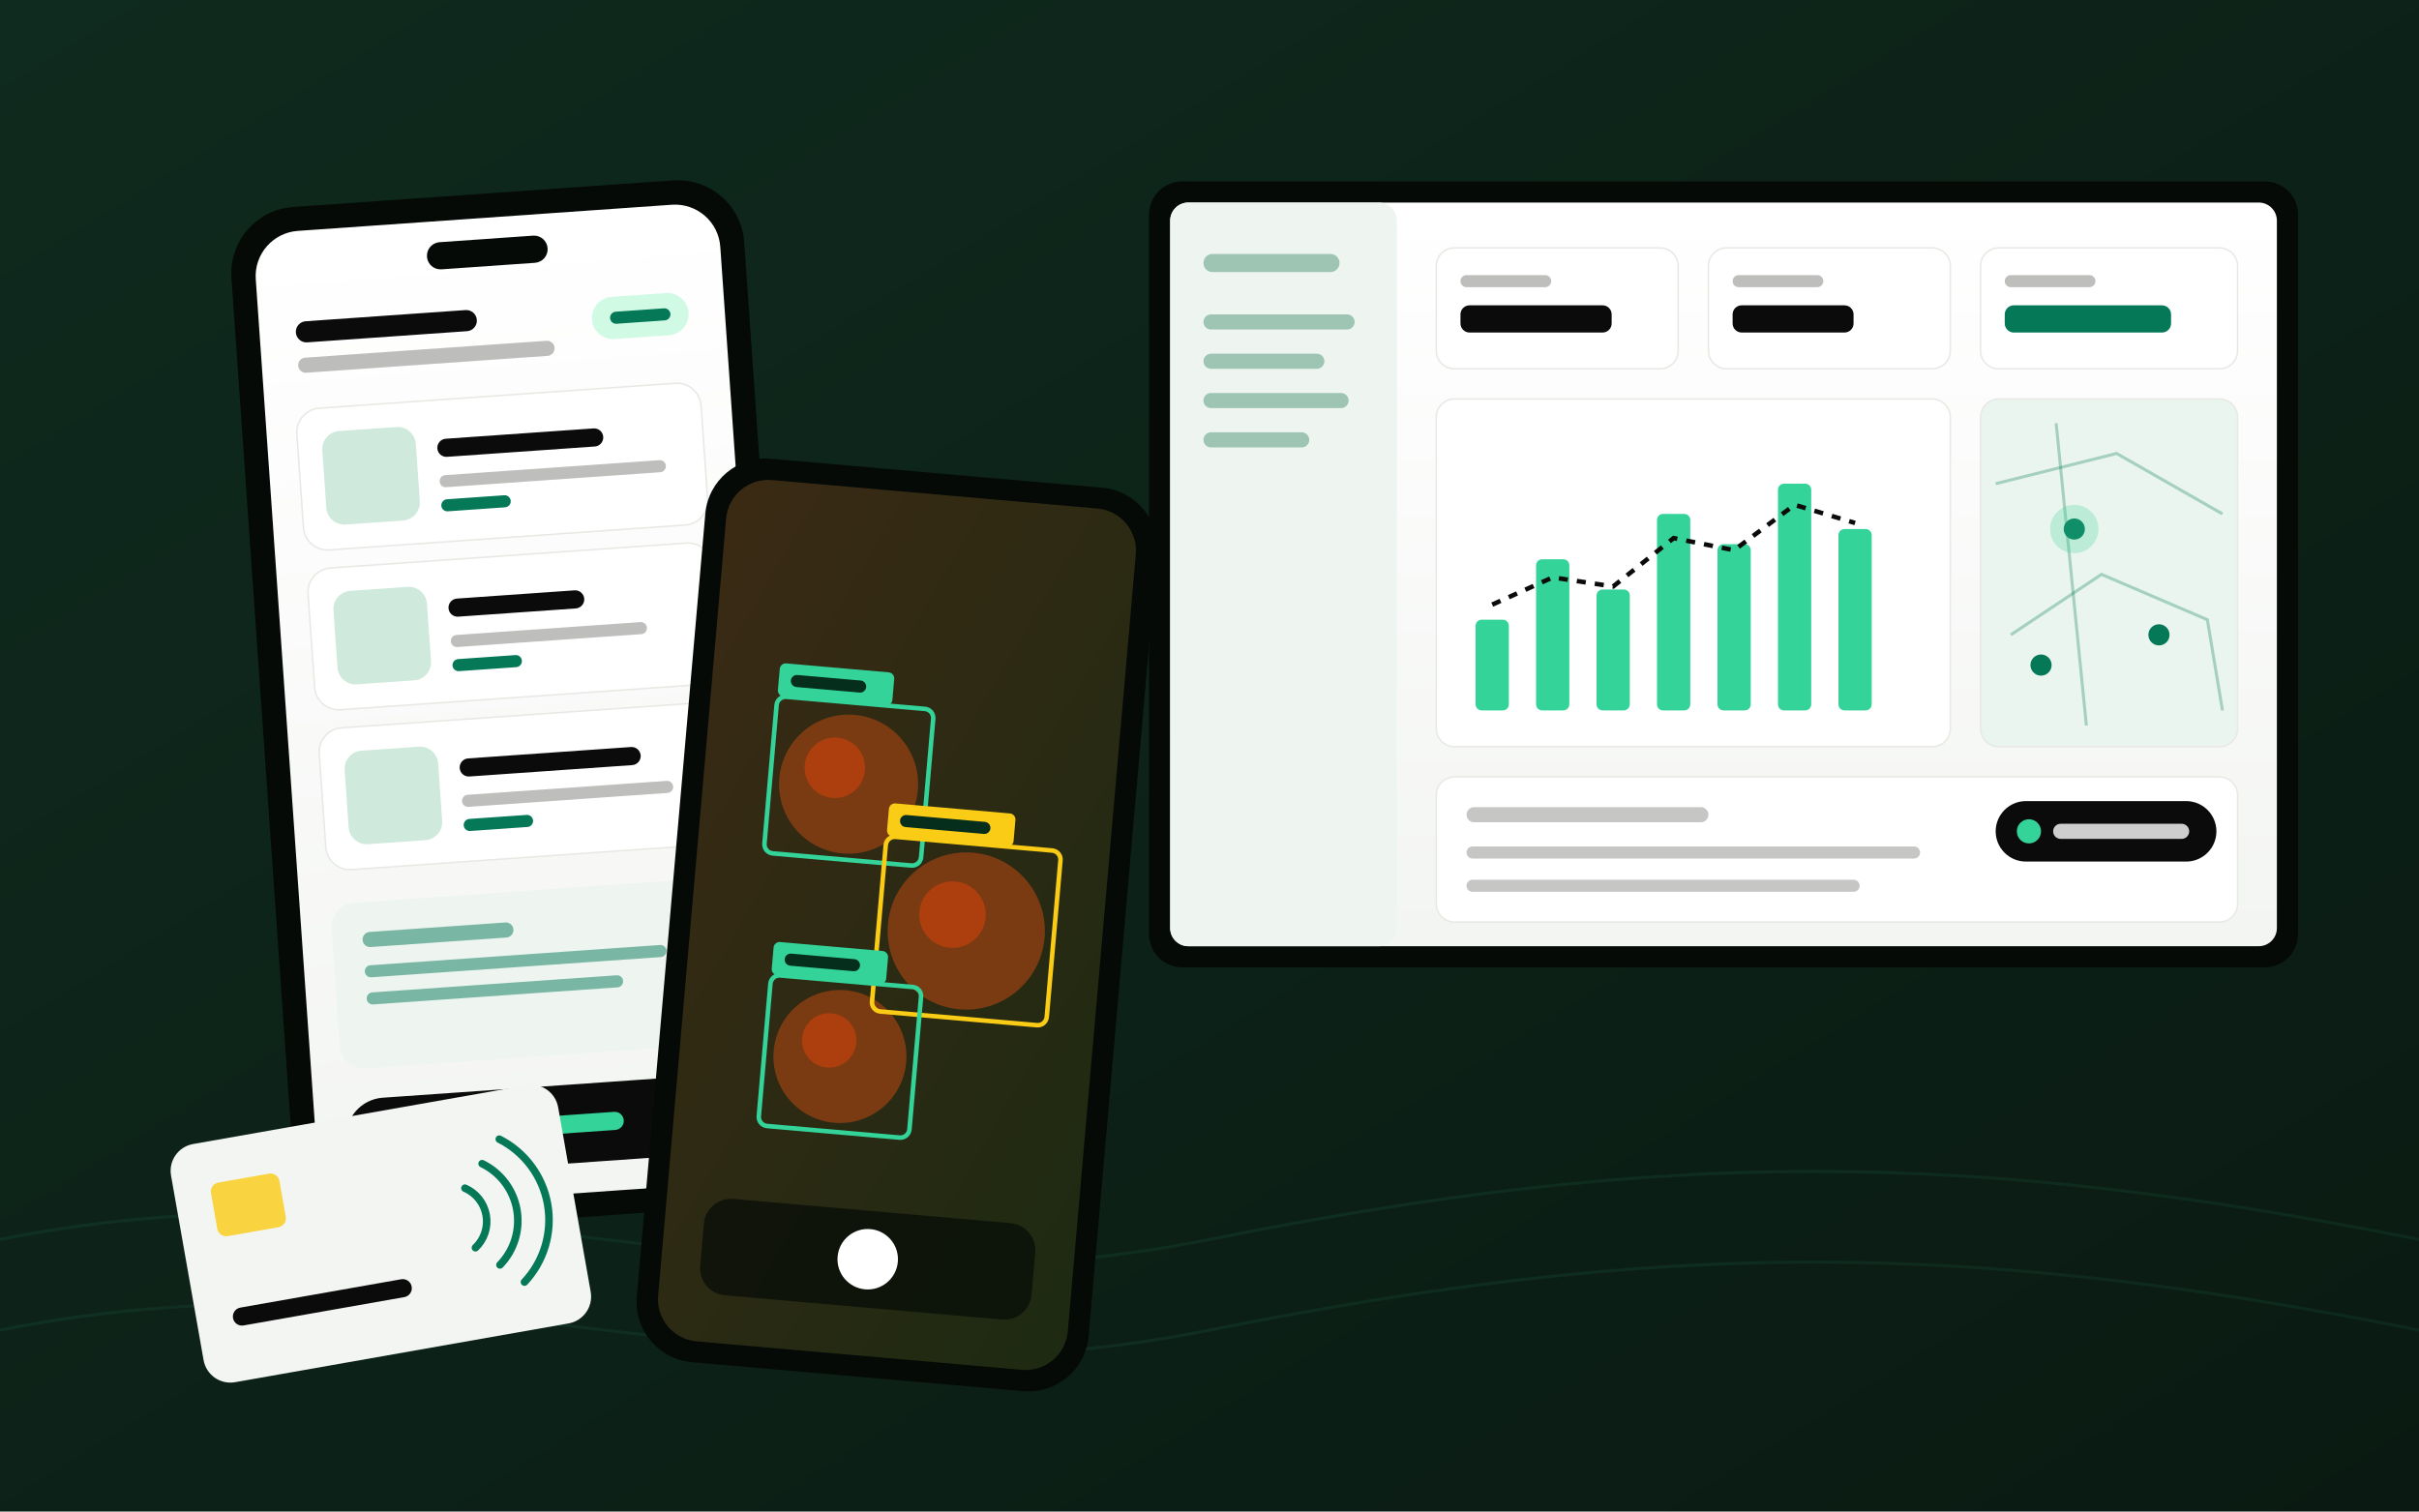
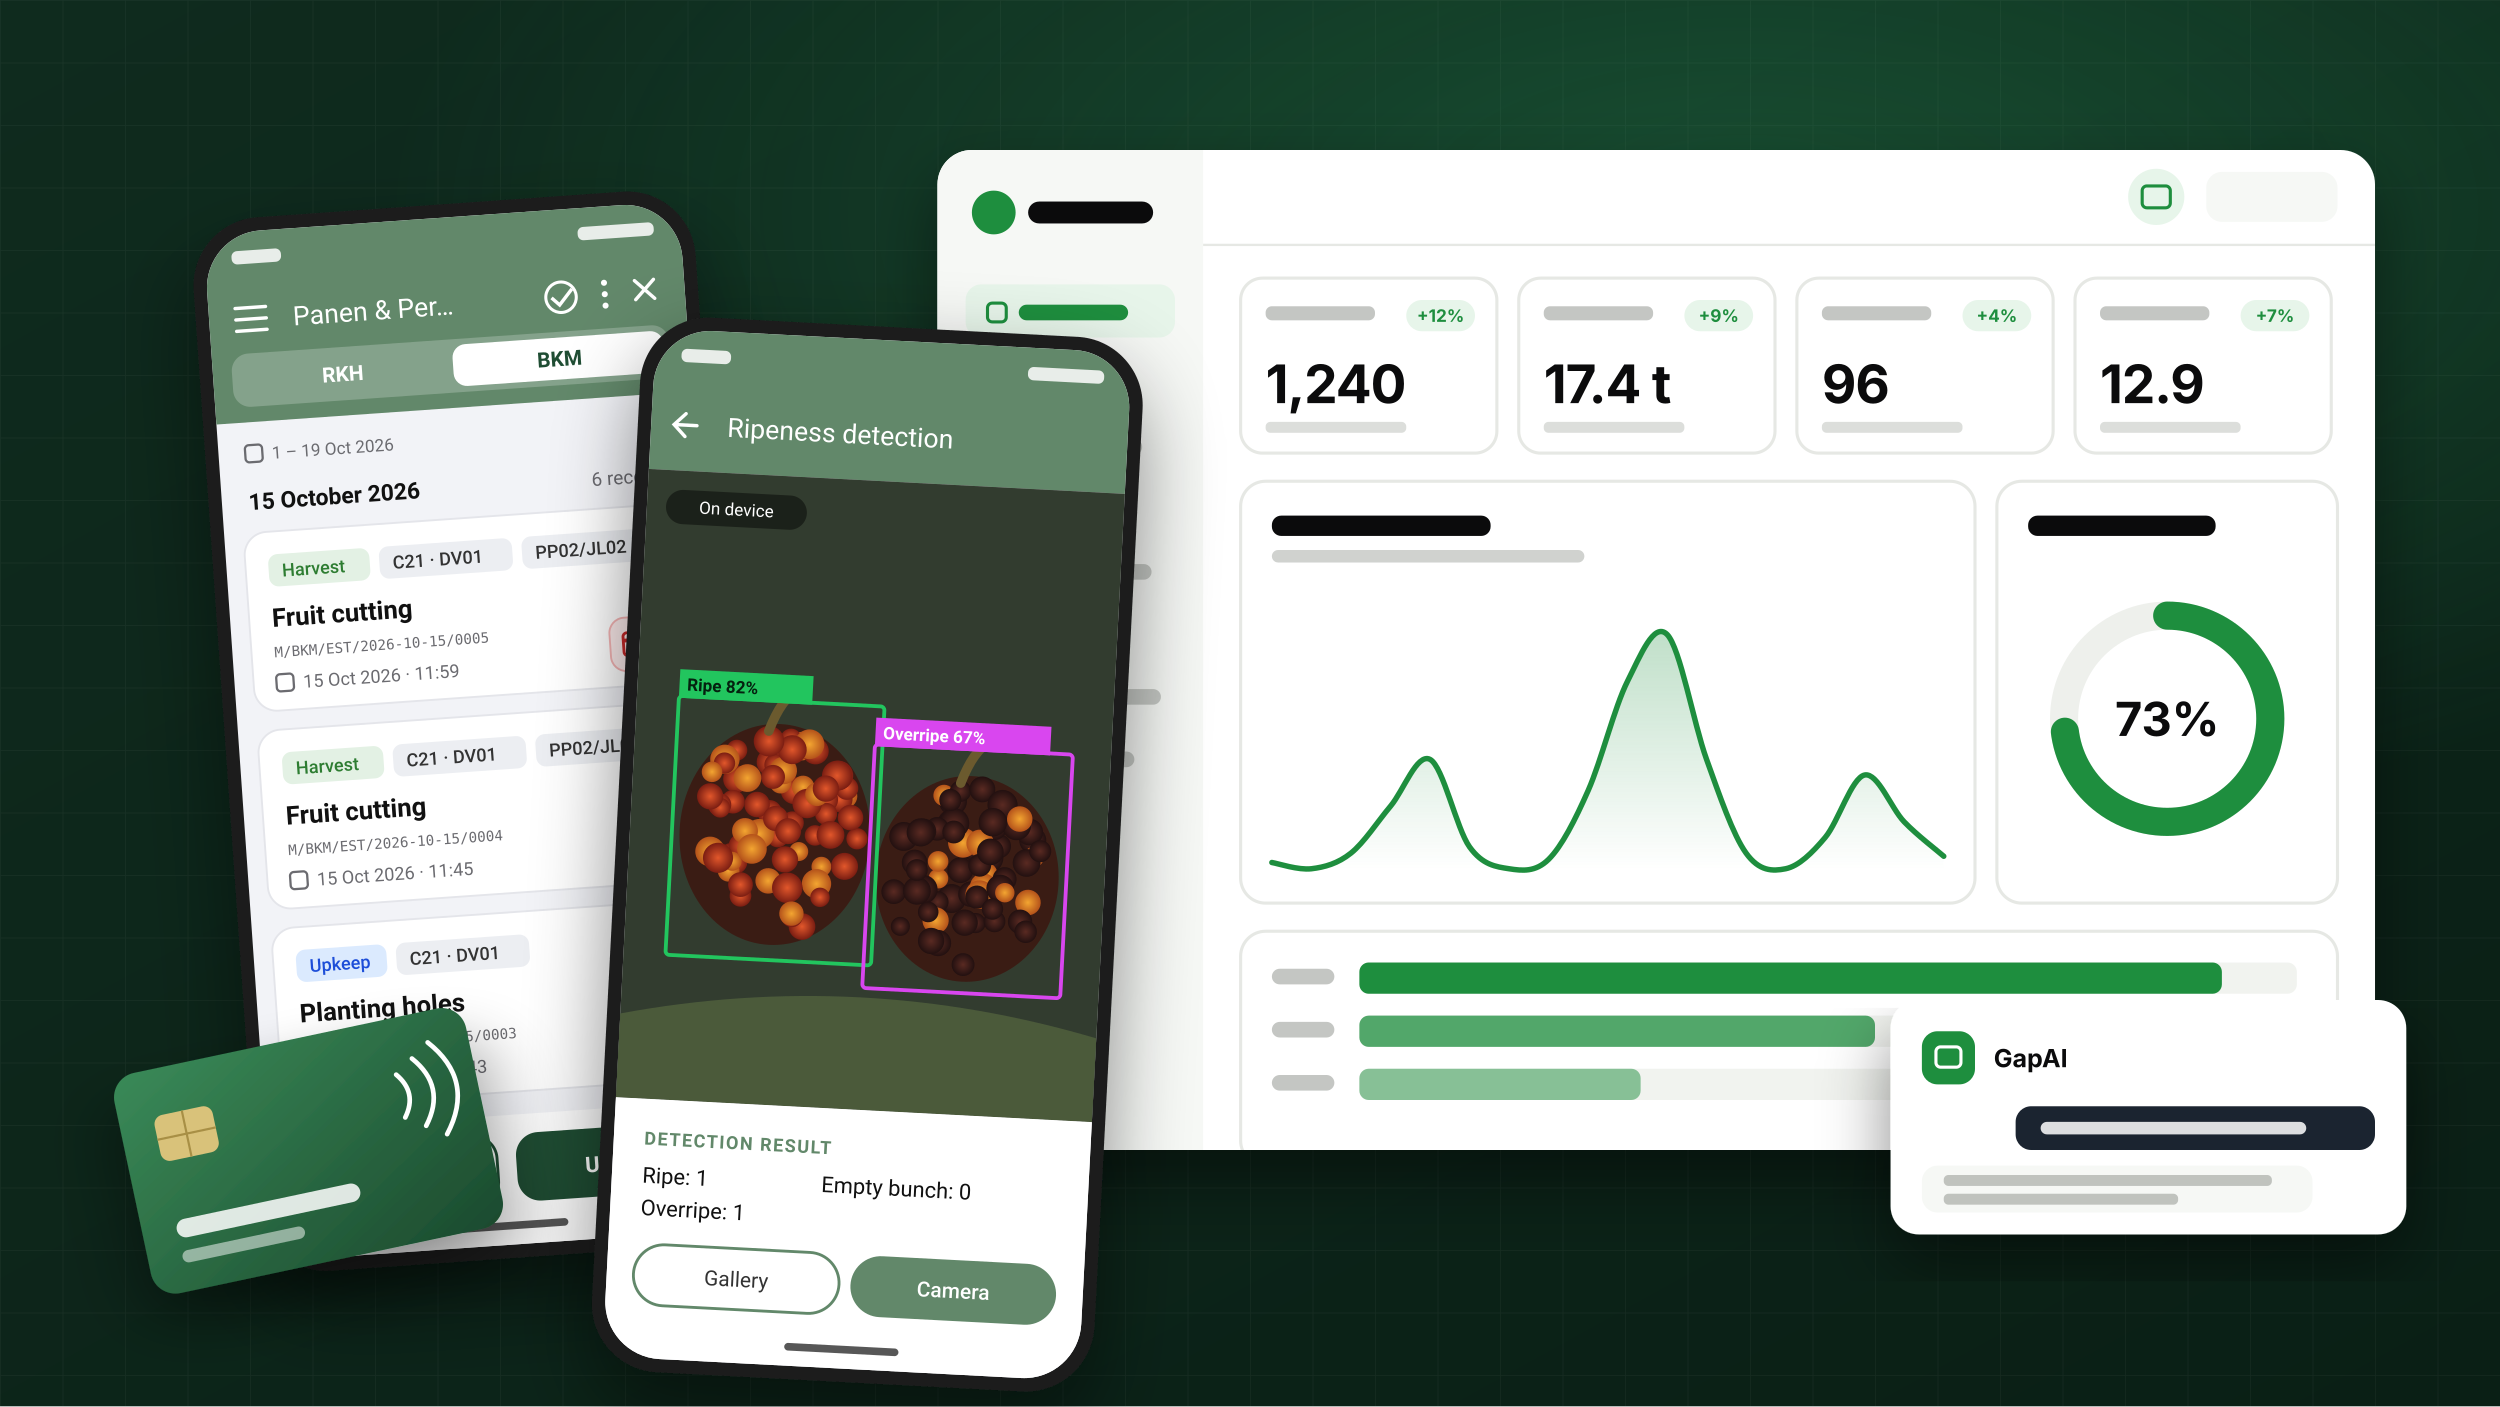
- <svg xmlns="http://www.w3.org/2000/svg" viewBox="0 0 1600 1000" role="img" aria-labelledby="t">
+ <svg xmlns="http://www.w3.org/2000/svg" viewBox="0 0 1600 900" role="img" aria-labelledby="t">
  <defs>
-     <linearGradient id="bg" x1="0" y1="0" x2="1" y2="1">
-       <stop offset="0" stop-color="#0f2a1e" />
-       <stop offset="1" stop-color="#0a1a12" />
+     <linearGradient id="bgG" x1="0" y1="0" x2="1" y2="1">
+       <stop offset="0" stop-color="#0f2b1e" />
+       <stop offset="1" stop-color="#0a1f15" />
    </linearGradient>
-     <linearGradient id="scr" x1="0" y1="0" x2="0" y2="1">
-       <stop offset="0" stop-color="#ffffff" />
-       <stop offset="1" stop-color="#f3f5f2" />
+     <radialGradient id="glowG">
+       <stop offset="0" stop-color="#3ddc84" stop-opacity=".22" />
+       <stop offset="1" stop-color="#3ddc84" stop-opacity="0" />
+     </radialGradient>
+     <pattern id="grid" width="40" height="40" patternUnits="userSpaceOnUse">
+       <path d="M40 0H0V40" fill="none" stroke="#ffffff" stroke-opacity=".05" />
+     </pattern>
+     <filter id="sh" x="-20%" y="-10%" width="140%" height="130%">
+       <feDropShadow dx="0" dy="20" stdDeviation="22" flood-color="#000" flood-opacity=".45" />
+     </filter>
+     <linearGradient id="cam" x1="0" y1="0" x2="0" y2="1">
+       <stop offset="0" stop-color="#e9e6df" />
+       <stop offset="1" stop-color="#a99d88" />
    </linearGradient>
-     <linearGradient id="cam" x1="0" y1="0" x2="1" y2="1">
-       <stop offset="0" stop-color="#3b2a14" />
-       <stop offset="1" stop-color="#1d2a12" />
+     <linearGradient id="nfc" x1="0" y1="0" x2="1" y2="1">
+       <stop offset="0" stop-color="#3a8a58" />
+       <stop offset="1" stop-color="#1b4a2e" />
    </linearGradient>
+     <linearGradient id="area" x1="0" y1="0" x2="0" y2="1">
+       <stop offset="0" stop-color="#1e8e3e" stop-opacity=".28" />
+       <stop offset="1" stop-color="#1e8e3e" stop-opacity="0" />
+     </linearGradient>
+     <radialGradient id="fruitR">
+       <stop offset="0" stop-color="#e2572b" />
+       <stop offset="1" stop-color="#7a1d12" />
+     </radialGradient>
+     <radialGradient id="fruitD">
+       <stop offset="0" stop-color="#5a2a22" />
+       <stop offset="1" stop-color="#221010" />
+     </radialGradient>
+     <radialGradient id="fruitO">
+       <stop offset="0" stop-color="#f3a531" />
+       <stop offset="1" stop-color="#b4521a" />
+     </radialGradient>
+     <clipPath id="win">
+       <rect x="600" y="96" width="920" height="640" rx="22" />
+     </clipPath>
  </defs>
-   <rect width="1600" height="1000" fill="url(#bg)" />
-   <g fill="none" stroke="#34d399" stroke-opacity=".08" stroke-width="2">
-     <path d="M0 820 C 300 760 500 880 800 820 S 1300 760 1600 820" />
-     <path d="M0 880 C 300 820 500 940 800 880 S 1300 820 1600 880" />
-   </g>
-   <g transform="translate(760 120)">
-     <rect width="760" height="520" rx="22" fill="#050a07" />
-     <rect x="14" y="14" width="732" height="492" rx="12" fill="url(#scr)" />
-     <rect x="14" y="14" width="150" height="492" rx="12" fill="#eef5f1" />
-     <g fill="#0b6b43" fill-opacity=".35">
-       <rect x="36" y="48" width="90" height="12" rx="6" />
-       <rect x="36" y="88" width="100" height="10" rx="5" />
-       <rect x="36" y="114" width="80" height="10" rx="5" />
-       <rect x="36" y="140" width="96" height="10" rx="5" />
-       <rect x="36" y="166" width="70" height="10" rx="5" />
-     </g>
-     <g>
-       <rect x="190" y="44" width="160" height="80" rx="12" fill="#ffffff" stroke="#e8e8e4" />
-       <rect x="370" y="44" width="160" height="80" rx="12" fill="#ffffff" stroke="#e8e8e4" />
-       <rect x="550" y="44" width="170" height="80" rx="12" fill="#ffffff" stroke="#e8e8e4" />
-       <rect x="206" y="62" width="60" height="8" rx="4" fill="#5d5d58" fill-opacity=".4" />
-       <rect x="206" y="82" width="100" height="18" rx="6" fill="#0b0b0c" />
-       <rect x="386" y="62" width="60" height="8" rx="4" fill="#5d5d58" fill-opacity=".4" />
-       <rect x="386" y="82" width="80" height="18" rx="6" fill="#0b0b0c" />
-       <rect x="566" y="62" width="60" height="8" rx="4" fill="#5d5d58" fill-opacity=".4" />
-       <rect x="566" y="82" width="110" height="18" rx="6" fill="#047857" />
-     </g>
-     <rect x="190" y="144" width="340" height="230" rx="12" fill="#ffffff" stroke="#e8e8e4" />
-     <g fill="#34d399">
-       <rect x="216" y="290" width="22" height="60" rx="4" />
-       <rect x="256" y="250" width="22" height="100" rx="4" />
-       <rect x="296" y="270" width="22" height="80" rx="4" />
-       <rect x="336" y="220" width="22" height="130" rx="4" />
-       <rect x="376" y="240" width="22" height="110" rx="4" />
-       <rect x="416" y="200" width="22" height="150" rx="4" />
-       <rect x="456" y="230" width="22" height="120" rx="4" />
-     </g>
-     <g fill="#cfcfc9">
-       <rect x="227" y="300" width="22" height="50" rx="4" fill-opacity="0" />
-     </g>
-     <polyline points="227,280 267,262 307,268 347,236 387,244 427,214 467,226" fill="none" stroke="#0b0b0c" stroke-width="3" stroke-dasharray="6 6" />
-     <rect x="550" y="144" width="170" height="230" rx="12" fill="#e9f5ee" stroke="#e8e8e4" />
-     <g fill="none" stroke="#047857" stroke-opacity=".3" stroke-width="2">
-       <path d="M560 200 L640 180 L710 220" />
-       <path d="M570 300 L630 260 L700 290 L710 350" />
-       <path d="M600 160 L620 360" />
-     </g>
-     <g fill="#047857">
-       <circle cx="612" cy="230" r="7" />
-       <circle cx="668" cy="300" r="7" />
-       <circle cx="590" cy="320" r="7" />
-     </g>
-     <circle cx="612" cy="230" r="16" fill="#34d399" fill-opacity=".25" />
-     <rect x="190" y="394" width="530" height="96" rx="12" fill="#ffffff" stroke="#e8e8e4" />
-     <g fill="#5d5d58" fill-opacity=".35">
-       <rect x="210" y="414" width="160" height="10" rx="5" />
-       <rect x="210" y="440" width="300" height="8" rx="4" />
-       <rect x="210" y="462" width="260" height="8" rx="4" />
-     </g>
-     <rect x="560" y="410" width="146" height="40" rx="20" fill="#0b0b0c" />
-     <circle cx="582" cy="430" r="8" fill="#34d399" />
-     <rect x="598" y="425" width="90" height="10" rx="5" fill="#ffffff" fill-opacity=".8" />
-   </g>
-   <g transform="translate(150 140) rotate(-4)">
-     <rect width="340" height="680" rx="44" fill="#050a07" />
-     <rect x="16" y="16" width="308" height="648" rx="30" fill="url(#scr)" />
-     <rect x="130" y="30" width="80" height="18" rx="9" fill="#050a07" />
-     <rect x="40" y="76" width="120" height="14" rx="7" fill="#0b0b0c" />
-     <rect x="40" y="100" width="170" height="10" rx="5" fill="#5d5d58" fill-opacity=".4" />
-     <rect x="236" y="74" width="64" height="28" rx="14" fill="#d1fae5" />
-     <rect x="248" y="84" width="40" height="8" rx="4" fill="#047857" />
-     <g>
-       <rect x="36" y="134" width="268" height="94" rx="16" fill="#ffffff" stroke="#e8e8e4" />
-       <rect x="36" y="240" width="268" height="94" rx="16" fill="#ffffff" stroke="#e8e8e4" />
-       <rect x="36" y="346" width="268" height="94" rx="16" fill="#ffffff" stroke="#e8e8e4" />
-       <g fill="#cfe9dc">
-         <rect x="52" y="150" width="62" height="62" rx="12" />
-         <rect x="52" y="256" width="62" height="62" rx="12" />
-         <rect x="52" y="362" width="62" height="62" rx="12" />
+   <rect width="1600" height="900" fill="url(#bgG)" />
+   <rect width="1600" height="900" fill="url(#grid)" />
+   <ellipse cx="1120" cy="135" rx="880" ry="405" fill="url(#glowG)" />
+   <g filter="url(#sh)">
+     <rect x="600" y="96" width="920" height="640" rx="22" fill="#fff" />
+   </g>
+   <g clip-path="url(#win)">
+     <rect x="600" y="96" width="170" height="640" rx="0" fill="#f6f8f5" />
+     <circle cx="636" cy="136" r="14" fill="#1e8e3e" />
+     <rect x="658" y="129" width="80" height="14" rx="7" fill="#0b0b0c" />
+     <rect x="618" y="182" width="134" height="34" rx="10" fill="#e7f5ea" />
+     <rect x="632" y="194" width="12" height="12" rx="3" fill="none" stroke="#1e8e3e" stroke-width="2" />
+     <rect x="652" y="195" width="70" height="10" rx="5" fill="#1e8e3e" />
+     <rect x="632" y="240" width="12" height="12" rx="3" fill="none" stroke="#8a8f88" stroke-width="1.8" />
+     <rect x="652" y="241" width="56" height="10" rx="5" fill="#8a8f88" fill-opacity=".45" />
+     <rect x="632" y="280" width="12" height="12" rx="3" fill="none" stroke="#8a8f88" stroke-width="1.8" />
+     <rect x="652" y="281" width="79" height="10" rx="5" fill="#8a8f88" fill-opacity=".45" />
+     <rect x="632" y="320" width="12" height="12" rx="3" fill="none" stroke="#8a8f88" stroke-width="1.8" />
+     <rect x="652" y="321" width="62" height="10" rx="5" fill="#8a8f88" fill-opacity=".45" />
+     <rect x="632" y="360" width="12" height="12" rx="3" fill="none" stroke="#8a8f88" stroke-width="1.8" />
+     <rect x="652" y="361" width="85" height="10" rx="5" fill="#8a8f88" fill-opacity=".45" />
+     <rect x="632" y="400" width="12" height="12" rx="3" fill="none" stroke="#8a8f88" stroke-width="1.8" />
+     <rect x="652" y="401" width="68" height="10" rx="5" fill="#8a8f88" fill-opacity=".45" />
+     <rect x="632" y="440" width="12" height="12" rx="3" fill="none" stroke="#8a8f88" stroke-width="1.8" />
+     <rect x="652" y="441" width="91" height="10" rx="5" fill="#8a8f88" fill-opacity=".45" />
+     <rect x="632" y="480" width="12" height="12" rx="3" fill="none" stroke="#8a8f88" stroke-width="1.8" />
+     <rect x="652" y="481" width="74" height="10" rx="5" fill="#8a8f88" fill-opacity=".45" />
+     <rect x="632" y="520" width="12" height="12" rx="3" fill="none" stroke="#8a8f88" stroke-width="1.8" />
+     <rect x="652" y="521" width="57" height="10" rx="5" fill="#8a8f88" fill-opacity=".45" />
+     <rect x="770" y="156" width="750" height="1.5" fill="#e6e8e4" />
+     <circle cx="1380" cy="126" r="18" fill="#e7f5ea" />
+     <rect x="1371" y="119" width="18" height="14" rx="3" fill="none" stroke="#1e8e3e" stroke-width="2" />
+     <rect x="1412" y="110" width="84" height="32" rx="10" fill="#f6f8f5" />
+     <rect x="794" y="178" width="164" height="112" rx="14" fill="#fff" stroke="#e6e8e4" stroke-width="2" />
+     <rect x="810" y="196" width="70" height="9" rx="4" fill="#8a8f88" fill-opacity=".5" />
+     <rect x="900" y="192" width="44" height="20" rx="10" fill="#e7f5ea" />
+     <text x="922" y="206" font-family="Inter, Roboto, Arial, sans-serif" font-size="11" fill="#1e8e3e" font-weight="700" text-anchor="middle">+12%</text>
+     <text x="810" y="258" font-family="Inter, Roboto, Arial, sans-serif" font-size="34" fill="#0b0b0c" font-weight="700" letter-spacing="-.02em">1,240</text>
+     <rect x="810" y="270" width="90" height="7" rx="3" fill="#8a8f88" fill-opacity=".3" />
+     <rect x="972" y="178" width="164" height="112" rx="14" fill="#fff" stroke="#e6e8e4" stroke-width="2" />
+     <rect x="988" y="196" width="70" height="9" rx="4" fill="#8a8f88" fill-opacity=".5" />
+     <rect x="1078" y="192" width="44" height="20" rx="10" fill="#e7f5ea" />
+     <text x="1100" y="206" font-family="Inter, Roboto, Arial, sans-serif" font-size="11" fill="#1e8e3e" font-weight="700" text-anchor="middle">+9%</text>
+     <text x="988" y="258" font-family="Inter, Roboto, Arial, sans-serif" font-size="34" fill="#0b0b0c" font-weight="700" letter-spacing="-.02em">17.4 t</text>
+     <rect x="988" y="270" width="90" height="7" rx="3" fill="#8a8f88" fill-opacity=".3" />
+     <rect x="1150" y="178" width="164" height="112" rx="14" fill="#fff" stroke="#e6e8e4" stroke-width="2" />
+     <rect x="1166" y="196" width="70" height="9" rx="4" fill="#8a8f88" fill-opacity=".5" />
+     <rect x="1256" y="192" width="44" height="20" rx="10" fill="#e7f5ea" />
+     <text x="1278" y="206" font-family="Inter, Roboto, Arial, sans-serif" font-size="11" fill="#1e8e3e" font-weight="700" text-anchor="middle">+4%</text>
+     <text x="1166" y="258" font-family="Inter, Roboto, Arial, sans-serif" font-size="34" fill="#0b0b0c" font-weight="700" letter-spacing="-.02em">96</text>
+     <rect x="1166" y="270" width="90" height="7" rx="3" fill="#8a8f88" fill-opacity=".3" />
+     <rect x="1328" y="178" width="164" height="112" rx="14" fill="#fff" stroke="#e6e8e4" stroke-width="2" />
+     <rect x="1344" y="196" width="70" height="9" rx="4" fill="#8a8f88" fill-opacity=".5" />
+     <rect x="1434" y="192" width="44" height="20" rx="10" fill="#e7f5ea" />
+     <text x="1456" y="206" font-family="Inter, Roboto, Arial, sans-serif" font-size="11" fill="#1e8e3e" font-weight="700" text-anchor="middle">+7%</text>
+     <text x="1344" y="258" font-family="Inter, Roboto, Arial, sans-serif" font-size="34" fill="#0b0b0c" font-weight="700" letter-spacing="-.02em">12.9</text>
+     <rect x="1344" y="270" width="90" height="7" rx="3" fill="#8a8f88" fill-opacity=".3" />
+     <rect x="794" y="308" width="470" height="270" rx="16" fill="#fff" stroke="#e6e8e4" stroke-width="2" />
+     <rect x="814" y="330" width="140" height="13" rx="6" fill="#0b0b0c" />
+     <rect x="814" y="352" width="200" height="8" rx="4" fill="#8a8f88" fill-opacity=".4" />
+     <path d="M814 552 C818.2 552.7 830.9 557.0 839.3 556 C847.7 555.0 856.2 552.7 864.6 546 C873.0 539.3 881.5 526.0 889.9 516 C898.3 506.0 906.8 481.7 915.2 486 C923.6 490.3 932.1 530.3 940.5 542 C948.9 553.7 957.4 554.7 965.8 556 C974.2 557.3 982.7 558.3 991.1 550 C999.5 541.7 1008.0 525.0 1016.4 506 C1024.8 487.0 1033.2 452.7 1041.6 436 C1050.0 419.3 1058.5 397.7 1066.9 406 C1075.3 414.3 1083.8 462.7 1092.2 486 C1100.6 509.3 1109.1 534.3 1117.5 546 C1125.9 557.7 1134.4 557.7 1142.8 556 C1151.2 554.3 1159.7 546.0 1168.1 536 C1176.5 526.0 1185.0 497.7 1193.4 496 C1201.8 494.3 1210.3 517.3 1218.7 526 C1227.1 534.7 1239.8 544.3 1244 548 L1244 556 L814 556Z" fill="url(#area)" />
+     <path d="M814 552 C818.2 552.7 830.9 557.0 839.3 556 C847.7 555.0 856.2 552.7 864.6 546 C873.0 539.3 881.5 526.0 889.9 516 C898.3 506.0 906.8 481.7 915.2 486 C923.6 490.3 932.1 530.3 940.5 542 C948.9 553.7 957.4 554.7 965.8 556 C974.2 557.3 982.7 558.3 991.1 550 C999.5 541.7 1008.0 525.0 1016.4 506 C1024.8 487.0 1033.2 452.7 1041.6 436 C1050.0 419.3 1058.5 397.7 1066.9 406 C1075.3 414.3 1083.8 462.7 1092.2 486 C1100.6 509.3 1109.1 534.3 1117.5 546 C1125.9 557.7 1134.4 557.7 1142.8 556 C1151.2 554.3 1159.7 546.0 1168.1 536 C1176.5 526.0 1185.0 497.7 1193.4 496 C1201.8 494.3 1210.3 517.3 1218.7 526 C1227.1 534.7 1239.8 544.3 1244 548" fill="none" stroke="#1e8e3e" stroke-width="3.5" stroke-linecap="round" />
+     <rect x="1278" y="308" width="218" height="270" rx="16" fill="#fff" stroke="#e6e8e4" stroke-width="2" />
+     <rect x="1298" y="330" width="120" height="13" rx="6" fill="#0b0b0c" />
+     <circle cx="1387" cy="460" r="66" fill="none" stroke="#eef0ec" stroke-width="18" />
+     <circle cx="1387" cy="460" r="66" fill="none" stroke="#1e8e3e" stroke-width="18" stroke-dasharray="302.7 999" transform="rotate(-90 1387 460)" stroke-linecap="round" />
+     <text x="1387" y="471" font-family="Inter, Roboto, Arial, sans-serif" font-size="30" fill="#0b0b0c" font-weight="700" text-anchor="middle">73%</text>
+     <rect x="794" y="596" width="702" height="150" rx="16" fill="#fff" stroke="#e6e8e4" stroke-width="2" />
+     <rect x="814" y="620" width="40" height="10" rx="5" fill="#8a8f88" fill-opacity=".5" />
+     <rect x="870" y="616" width="600" height="20" rx="6" fill="#f1f3ef" />
+     <rect x="870" y="616" width="552" height="20" rx="6" fill="#1e8e3e" fill-opacity="1" />
+     <rect x="814" y="654" width="40" height="10" rx="5" fill="#8a8f88" fill-opacity=".5" />
+     <rect x="870" y="650" width="600" height="20" rx="6" fill="#f1f3ef" />
+     <rect x="870" y="650" width="330" height="20" rx="6" fill="#1e8e3e" fill-opacity="0.75" />
+     <rect x="814" y="688" width="40" height="10" rx="5" fill="#8a8f88" fill-opacity=".5" />
+     <rect x="870" y="684" width="600" height="20" rx="6" fill="#f1f3ef" />
+     <rect x="870" y="684" width="180" height="20" rx="6" fill="#1e8e3e" fill-opacity="0.5" />
+   </g>
+   <g filter="url(#sh)">
+     <rect x="1210" y="640" width="330" height="150" rx="18" fill="#fff" />
+   </g>
+   <rect x="1230" y="660" width="34" height="34" rx="10" fill="#1e8e3e" />
+   <rect x="1239" y="670" width="16" height="13" rx="3" fill="none" stroke="#fff" stroke-width="2" />
+   <text x="1276" y="683" font-family="Inter, Roboto, Arial, sans-serif" font-size="16" fill="#0b0b0c" font-weight="700">GapAI</text>
+   <rect x="1290" y="708" width="230" height="28" rx="10" fill="#1b2430" />
+   <rect x="1306" y="718" width="170" height="8" rx="4" fill="#fff" fill-opacity=".85" />
+   <rect x="1230" y="746" width="250" height="30" rx="10" fill="#f6f8f5" />
+   <rect x="1244" y="752" width="210" height="7" rx="3" fill="#8a8f88" fill-opacity=".5" />
+   <rect x="1244" y="764" width="150" height="7" rx="3" fill="#8a8f88" fill-opacity=".5" />
+   <g transform="translate(130 150) rotate(-4) scale(1.22)">
+     <g filter="url(#sh)">
+       <rect x="-7" y="-7" width="264" height="554" rx="36" fill="#1c1c1e" />
+     </g>
+     <clipPath id="p0">
+       <rect width="250" height="540" rx="30" />
+     </clipPath>
+     <g clip-path="url(#p0)">
+       <rect x="0" y="0" width="250" height="540" rx="0" fill="#f2f3f7" />
+       <rect x="0" y="0" width="250" height="100" rx="0" fill="#62886a" />
+       <rect x="14" y="10" width="26" height="7" rx="3" fill="#fff" fill-opacity=".85" />
+       <rect x="196" y="10" width="40" height="7" rx="3" fill="#fff" fill-opacity=".85" />
+       <g stroke="#fff" stroke-width="1.8" stroke-linecap="round">
+         <path d="M14 40h16M14 46h16M14 52h16" />
      </g>
-       <g fill="#0b0b0c">
-         <rect x="128" y="160" width="110" height="12" rx="6" />
-         <rect x="128" y="266" width="90" height="12" rx="6" />
-         <rect x="128" y="372" width="120" height="12" rx="6" />
+       <text x="44" y="51" font-family="Roboto, Inter, Arial, sans-serif" font-size="14" fill="#fff">Panen &amp; Per…</text>
+       <path d="M180 46l4 4 7 -8" fill="none" stroke="#fff" stroke-width="1.8" />
+       <circle cx="185" cy="46" r="8" fill="none" stroke="#fff" stroke-width="1.6" />
+       <g fill="#fff">
+         <circle cx="208" cy="40" r="1.6" />
+         <circle cx="208" cy="46" r="1.6" />
+         <circle cx="208" cy="52" r="1.6" />
      </g>
-       <g fill="#5d5d58" fill-opacity=".4">
-         <rect x="128" y="184" width="150" height="8" rx="4" />
-         <rect x="128" y="290" width="130" height="8" rx="4" />
-         <rect x="128" y="396" width="140" height="8" rx="4" />
-       </g>
-       <g fill="#047857">
-         <rect x="128" y="200" width="46" height="8" rx="4" />
-         <rect x="128" y="306" width="46" height="8" rx="4" />
-         <rect x="128" y="412" width="46" height="8" rx="4" />
-       </g>
-     </g>
-     <rect x="36" y="462" width="268" height="110" rx="16" fill="#eef5f1" />
-     <g fill="#047857" fill-opacity=".5">
-       <rect x="56" y="482" width="100" height="10" rx="5" />
-       <rect x="56" y="504" width="200" height="8" rx="4" />
-       <rect x="56" y="522" width="170" height="8" rx="4" />
-     </g>
-     <circle cx="270" cy="540" r="16" fill="none" stroke="#047857" stroke-width="3" />
-     <circle cx="270" cy="540" r="4" fill="#047857" />
-     <rect x="36" y="592" width="268" height="52" rx="26" fill="#0b0b0c" />
-     <rect x="120" y="612" width="100" height="12" rx="6" fill="#34d399" />
-   </g>
-   <g transform="translate(470 300) rotate(5)">
-     <rect width="300" height="600" rx="40" fill="#050a07" />
-     <rect x="14" y="14" width="272" height="572" rx="28" fill="url(#cam)" />
-     <g fill="#7a3b12">
-       <circle cx="110" cy="210" r="46" />
-       <circle cx="196" cy="300" r="52" />
-       <circle cx="120" cy="390" r="44" />
-     </g>
-     <g fill="#c2410c" fill-opacity=".7">
-       <circle cx="100" cy="200" r="20" />
-       <circle cx="186" cy="290" r="22" />
-       <circle cx="112" cy="380" r="18" />
-     </g>
-     <g fill="none" stroke-width="3">
-       <rect x="58" y="156" width="104" height="104" rx="6" stroke="#34d399" />
-       <rect x="138" y="242" width="116" height="116" rx="6" stroke="#facc15" />
-       <rect x="70" y="340" width="100" height="100" rx="6" stroke="#34d399" />
-     </g>
-     <g>
-       <rect x="58" y="134" width="76" height="22" rx="4" fill="#34d399" />
-       <rect x="138" y="220" width="84" height="22" rx="4" fill="#facc15" />
-       <rect x="70" y="318" width="76" height="22" rx="4" fill="#34d399" />
-     </g>
-     <g fill="#052e1c">
-       <rect x="66" y="141" width="50" height="8" rx="4" />
-       <rect x="146" y="227" width="60" height="8" rx="4" />
-       <rect x="78" y="325" width="50" height="8" rx="4" />
-     </g>
-     <rect x="40" y="490" width="220" height="64" rx="18" fill="#050a07" fill-opacity=".7" />
-     <circle cx="150" cy="522" r="20" fill="#ffffff" />
-   </g>
-   <g transform="translate(110 760) rotate(-10)">
-     <rect width="260" height="160" rx="18" fill="#f3f5f2" />
-     <rect x="24" y="28" width="46" height="36" rx="6" fill="#facc15" fill-opacity=".8" />
-     <g fill="none" stroke="#047857" stroke-width="5" stroke-linecap="round">
-       <path d="M190 60 a24 24 0 0 1 0 40" />
-       <path d="M204 46 a42 42 0 0 1 0 68" />
-       <path d="M218 32 a60 60 0 0 1 0 96" />
-     </g>
-     <rect x="24" y="112" width="120" height="12" rx="6" fill="#0b0b0c" />
+       <path d="M224 40l10 10M234 40l-10 10" stroke="#fff" stroke-width="1.8" stroke-linecap="round" />
+       <rect x="10" y="64" width="230" height="28" rx="9" fill="#fff" fill-opacity=".22" />
+       <rect x="126" y="67" width="111" height="22" rx="7" fill="#fff" />
+       <text x="68" y="82" font-family="Roboto, Inter, Arial, sans-serif" font-size="11" fill="#fff" font-weight="700" text-anchor="middle">RKH</text>
+       <text x="182" y="82" font-family="Roboto, Inter, Arial, sans-serif" font-size="11" fill="#1f4d33" font-weight="700" text-anchor="middle">BKM</text>
+       <rect x="14" y="112" width="9" height="9" rx="2" fill="none" stroke="#6b6b70" stroke-width="1.2" />
+       <text x="28" y="120" font-family="Roboto, Inter, Arial, sans-serif" font-size="9" fill="#6b6b70">1 – 19 Oct 2026</text>
+       <text x="14" y="146" font-family="Roboto, Inter, Arial, sans-serif" font-size="12" fill="#111" font-weight="600">15 October 2026</text>
+       <text x="236" y="146" font-family="Roboto, Inter, Arial, sans-serif" font-size="10" fill="#6b6b70" text-anchor="end">6 records</text>
+       <rect x="10" y="158" width="230" height="94" rx="12" fill="#fff" stroke="#e4e5ea" />
+       <rect x="22" y="170" width="53.2" height="17" rx="5" fill="#e3f1e4" />
+       <text x="29" y="182" font-family="Roboto, Inter, Arial, sans-serif" font-size="9.5" fill="#2e7d32" font-weight="500">Harvest</text>
+       <rect x="80.2" y="170" width="70" height="17" rx="5" fill="#eceef2" />
+       <text x="87.2" y="182" font-family="Roboto, Inter, Arial, sans-serif" font-size="9.5" fill="#333" font-weight="500">C21 · DV01</text>
+       <rect x="155.2" y="170" width="64.4" height="17" rx="5" fill="#eceef2" />
+       <text x="162.2" y="182" font-family="Roboto, Inter, Arial, sans-serif" font-size="9.5" fill="#333" font-weight="500">PP02/JL02</text>
+       <text x="22" y="208" font-family="Roboto, Inter, Arial, sans-serif" font-size="13.5" fill="#111" font-weight="600">Fruit cutting</text>
+       <text x="22" y="224" font-family="Roboto Mono, Consolas, monospace" font-size="7.5" fill="#6b6b70">M/BKM/EST/2026-10-15/0005</text>
+       <rect x="22" y="233" width="9" height="9" rx="2" fill="none" stroke="#6b6b70" stroke-width="1.2" />
+       <text x="36" y="241" font-family="Roboto, Inter, Arial, sans-serif" font-size="9.5" fill="#6b6b70">15 Oct 2026 · 11:59</text>
+       <rect x="198" y="216" width="30" height="28" rx="8" fill="#fdecec" stroke="#f5b5b5" />
+       <rect x="205" y="224" width="16" height="12" rx="2" fill="none" stroke="#c62828" stroke-width="1.5" />
+       <rect x="205" y="227" width="16" height="2" rx="0" fill="#c62828" />
+       <rect x="10" y="262" width="230" height="94" rx="12" fill="#fff" stroke="#e4e5ea" />
+       <rect x="22" y="274" width="53.2" height="17" rx="5" fill="#e3f1e4" />
+       <text x="29" y="286" font-family="Roboto, Inter, Arial, sans-serif" font-size="9.5" fill="#2e7d32" font-weight="500">Harvest</text>
+       <rect x="80.2" y="274" width="70" height="17" rx="5" fill="#eceef2" />
+       <text x="87.2" y="286" font-family="Roboto, Inter, Arial, sans-serif" font-size="9.5" fill="#333" font-weight="500">C21 · DV01</text>
+       <rect x="155.2" y="274" width="64.4" height="17" rx="5" fill="#eceef2" />
+       <text x="162.2" y="286" font-family="Roboto, Inter, Arial, sans-serif" font-size="9.5" fill="#333" font-weight="500">PP02/JL01</text>
+       <text x="22" y="312" font-family="Roboto, Inter, Arial, sans-serif" font-size="13.5" fill="#111" font-weight="600">Fruit cutting</text>
+       <text x="22" y="328" font-family="Roboto Mono, Consolas, monospace" font-size="7.5" fill="#6b6b70">M/BKM/EST/2026-10-15/0004</text>
+       <rect x="22" y="337" width="9" height="9" rx="2" fill="none" stroke="#6b6b70" stroke-width="1.2" />
+       <text x="36" y="345" font-family="Roboto, Inter, Arial, sans-serif" font-size="9.5" fill="#6b6b70">15 Oct 2026 · 11:45</text>
+       <rect x="198" y="320" width="30" height="28" rx="8" fill="#e3f1e4" stroke="#c7e3c9" />
+       <path d="M205 334 l16 -7 -6 16 -3 -6z" fill="none" stroke="#2e7d32" stroke-width="1.5" stroke-linejoin="round" />
+       <rect x="10" y="366" width="230" height="94" rx="12" fill="#fff" stroke="#e4e5ea" />
+       <rect x="22" y="378" width="47.6" height="17" rx="5" fill="#dbeafe" />
+       <text x="29" y="390" font-family="Roboto, Inter, Arial, sans-serif" font-size="9.5" fill="#1d4ed8" font-weight="500">Upkeep</text>
+       <rect x="74.6" y="378" width="70" height="17" rx="5" fill="#eceef2" />
+       <text x="81.6" y="390" font-family="Roboto, Inter, Arial, sans-serif" font-size="9.5" fill="#333" font-weight="500">C21 · DV01</text>
+       <text x="22" y="416" font-family="Roboto, Inter, Arial, sans-serif" font-size="13.5" fill="#111" font-weight="600">Planting holes</text>
+       <text x="22" y="432" font-family="Roboto Mono, Consolas, monospace" font-size="7.5" fill="#6b6b70">M/BKM/EST/2026-10-15/0003</text>
+       <rect x="22" y="441" width="9" height="9" rx="2" fill="none" stroke="#6b6b70" stroke-width="1.2" />
+       <text x="36" y="449" font-family="Roboto, Inter, Arial, sans-serif" font-size="9.5" fill="#6b6b70">15 Oct 2026 · 11:43</text>
+       <rect x="198" y="424" width="30" height="28" rx="8" fill="#e3f1e4" stroke="#c7e3c9" />
+       <path d="M205 438 l16 -7 -6 16 -3 -6z" fill="none" stroke="#2e7d32" stroke-width="1.5" stroke-linejoin="round" />
+       <rect x="0" y="472" width="250" height="68" rx="0" fill="#fff" />
+       <rect x="12" y="482" width="108" height="36" rx="12" fill="#fff" stroke="#1f4d33" stroke-width="1.5" />
+       <text x="66" y="505" font-family="Roboto, Inter, Arial, sans-serif" font-size="11.5" fill="#1f4d33" font-weight="600" text-anchor="middle">Summarize</text>
+       <rect x="130" y="482" width="108" height="36" rx="12" fill="#1f4d33" />
+       <text x="184" y="505" font-family="Roboto, Inter, Arial, sans-serif" font-size="11.5" fill="#fff" font-weight="600" text-anchor="middle">Upload</text>
+       <rect x="95" y="528" width="60" height="4" rx="2" fill="#111" fill-opacity=".7" />
+     </g>
+   </g>
+   <g transform="translate(420 210) rotate(3) scale(1.22)">
+     <g filter="url(#sh)">
+       <rect x="-7" y="-7" width="264" height="554" rx="36" fill="#1c1c1e" />
+     </g>
+     <clipPath id="p1">
+       <rect width="250" height="540" rx="30" />
+     </clipPath>
+     <g clip-path="url(#p1)">
+       <rect x="0" y="0" width="250" height="540" rx="0" fill="#f2f3f7" />
+       <rect x="0" y="0" width="250" height="74" rx="0" fill="#62886a" />
+       <rect x="14" y="10" width="26" height="7" rx="3" fill="#fff" fill-opacity=".85" />
+       <rect x="196" y="10" width="40" height="7" rx="3" fill="#fff" fill-opacity=".85" />
+       <path d="M24 50h-10M18 44l-6 6 6 6" fill="none" stroke="#fff" stroke-width="1.8" stroke-linecap="round" />
+       <text x="40" y="55" font-family="Roboto, Inter, Arial, sans-serif" font-size="14" fill="#fff">Ripeness detection</text>
+       <rect x="0" y="74" width="250" height="330" rx="0" fill="#2a2f2a" />
+       <path d="M0 74 H250 V404 H0Z" fill="#3b4a35" fill-opacity=".5" />
+       <path d="M0 360 Q125 330 250 360 V404 H0Z" fill="#4b5a3a" />
+       <ellipse cx="76" cy="262" rx="50" ry="58" fill="#3a1c14" />
+       <circle cx="119.2" cy="262.0" r="5.6" fill="url(#fruitR)" />
+       <circle cx="71.8" cy="224.2" r="7.3" fill="url(#fruitR)" />
+       <circle cx="77.1" cy="223.6" r="6.9" fill="url(#fruitR)" />
+       <circle cx="85.0" cy="238.5" r="7.1" fill="url(#fruitR)" />
+       <circle cx="72.7" cy="250.5" r="6.4" fill="url(#fruitR)" />
+       <circle cx="111.7" cy="240.0" r="6.5" fill="url(#fruitO)" />
+       <circle cx="109.1" cy="241.9" r="6.7" fill="url(#fruitR)" />
+       <circle cx="112.5" cy="235.9" r="6.0" fill="url(#fruitR)" />
+       <circle cx="89.5" cy="236.3" r="5.9" fill="url(#fruitO)" />
+       <circle cx="54.0" cy="274.3" r="6.7" fill="url(#fruitR)" />
+       <circle cx="70.5" cy="213.5" r="5.8" fill="url(#fruitO)" />
+       <circle cx="46.2" cy="248.2" r="5.6" fill="url(#fruitR)" />
+       <circle cx="84.9" cy="255.4" r="6.0" fill="url(#fruitR)" />
+       <circle cx="53.8" cy="218.9" r="5.5" fill="url(#fruitR)" />
+       <circle cx="56.1" cy="277.5" r="6.3" fill="url(#fruitR)" />
+       <circle cx="59.7" cy="295.1" r="5.7" fill="url(#fruitR)" />
+       <circle cx="101.3" cy="242.4" r="6.9" fill="url(#fruitR)" />
+       <circle cx="54.5" cy="234.0" r="7.1" fill="url(#fruitR)" />
+       <circle cx="102.3" cy="249.8" r="5.8" fill="url(#fruitR)" />
+       <circle cx="53.2" cy="246.0" r="6.2" fill="url(#fruitR)" />
+       <circle cx="87.7" cy="215.0" r="7.5" fill="url(#fruitO)" />
+       <circle cx="101.3" cy="277.6" r="5.2" fill="url(#fruitO)" />
+       <circle cx="97.1" cy="261.4" r="5.4" fill="url(#fruitR)" />
+       <circle cx="42.6" cy="272.7" r="7.8" fill="url(#fruitO)" />
+       <circle cx="107.8" cy="229.3" r="7.7" fill="url(#fruitR)" />
+       <circle cx="77.6" cy="234.7" r="5.7" fill="url(#fruitO)" />
+       <circle cx="77.6" cy="263.0" r="5.7" fill="url(#fruitR)" />
+       <circle cx="74.3" cy="225.5" r="5.7" fill="url(#fruitR)" />
+       <circle cx="92.1" cy="244.9" r="7.7" fill="url(#fruitR)" />
+       <circle cx="99.2" cy="286.7" r="7.7" fill="url(#fruitO)" />
+       <circle cx="47.8" cy="224.0" r="7.7" fill="url(#fruitO)" />
+       <circle cx="92.8" cy="309.5" r="7.0" fill="url(#fruitR)" />
+       <circle cx="73.8" cy="286.5" r="6.7" fill="url(#fruitO)" />
+       <circle cx="113.4" cy="276.8" r="7.1" fill="url(#fruitR)" />
+       <circle cx="67.9" cy="262.1" r="7.8" fill="url(#fruitO)" />
+       <circle cx="101.4" cy="293.7" r="5.1" fill="url(#fruitR)" />
+       <circle cx="107.0" cy="229.5" r="7.9" fill="url(#fruitR)" />
+       <circle cx="78.7" cy="228.3" r="7.2" fill="url(#fruitO)" />
+       <circle cx="97.0" cy="239.8" r="6.2" fill="url(#fruitO)" />
+       <circle cx="101.5" cy="236.6" r="6.9" fill="url(#fruitR)" />
+       <circle cx="73.5" cy="231.9" r="6.3" fill="url(#fruitR)" />
+       <circle cx="84.0" cy="289.6" r="8.0" fill="url(#fruitR)" />
+       <circle cx="47.7" cy="226.0" r="5.6" fill="url(#fruitR)" />
+       <circle cx="65.9" cy="246.8" r="6.7" fill="url(#fruitR)" />
+       <circle cx="81.9" cy="211.7" r="5.6" fill="url(#fruitR)" />
+       <circle cx="58.7" cy="269.0" r="6.6" fill="url(#fruitR)" />
+       <circle cx="46.3" cy="248.0" r="6.1" fill="url(#fruitR)" />
+       <circle cx="76.0" cy="253.6" r="6.6" fill="url(#fruitR)" />
+       <circle cx="87.2" cy="304.4" r="5.7" fill="url(#fruitR)" />
+       <circle cx="60.1" cy="233.2" r="7.3" fill="url(#fruitO)" />
+       <circle cx="95.0" cy="217.2" r="7.0" fill="url(#fruitR)" />
+       <circle cx="82.9" cy="259.9" r="6.8" fill="url(#fruitR)" />
+       <circle cx="69.1" cy="213.2" r="5.4" fill="url(#fruitO)" />
+       <circle cx="89.0" cy="270.3" r="5.0" fill="url(#fruitO)" />
+       <circle cx="41.4" cy="230.9" r="5.4" fill="url(#fruitO)" />
+       <circle cx="86.9" cy="303.0" r="6.4" fill="url(#fruitO)" />
+       <circle cx="105.2" cy="260.7" r="7.3" fill="url(#fruitR)" />
+       <circle cx="52.8" cy="282.3" r="5.7" fill="url(#fruitO)" />
+       <circle cx="91.7" cy="213.8" r="7.8" fill="url(#fruitO)" />
+       <circle cx="60.3" cy="261.0" r="6.8" fill="url(#fruitO)" />
+       <circle cx="82.0" cy="274.8" r="6.9" fill="url(#fruitR)" />
+       <circle cx="46.7" cy="249.5" r="5.2" fill="url(#fruitR)" />
+       <circle cx="54.4" cy="277.2" r="5.0" fill="url(#fruitO)" />
+       <circle cx="64.4" cy="270.2" r="7.8" fill="url(#fruitO)" />
+       <circle cx="82.8" cy="217.1" r="7.6" fill="url(#fruitR)" />
+       <circle cx="115.2" cy="251.1" r="6.7" fill="url(#fruitR)" />
+       <circle cx="59.4" cy="289.2" r="6.5" fill="url(#fruitR)" />
+       <circle cx="41.1" cy="243.8" r="6.9" fill="url(#fruitR)" />
+       <circle cx="70.4" cy="213.3" r="8.0" fill="url(#fruitR)" />
+       <circle cx="46.9" cy="275.8" r="7.9" fill="url(#fruitR)" />
+       <path d="M70 208 q6 -18 14 -22" stroke="#6b5a2e" stroke-width="5" fill="none" stroke-linecap="round" />
+       <ellipse cx="178" cy="280" rx="48" ry="54" fill="#3a1c14" />
+       <circle cx="170.4" cy="290.7" r="7.6" fill="url(#fruitD)" />
+       <circle cx="168.4" cy="239.7" r="7.4" fill="url(#fruitD)" />
+       <circle cx="183.6" cy="302.9" r="5.3" fill="url(#fruitD)" />
+       <circle cx="211.3" cy="258.0" r="7.1" fill="url(#fruitD)" />
+       <circle cx="150.0" cy="272.8" r="6.7" fill="url(#fruitD)" />
+       <circle cx="193.8" cy="262.0" r="6.3" fill="url(#fruitD)" />
+       <circle cx="163.2" cy="292.9" r="5.7" fill="url(#fruitD)" />
+       <circle cx="209.5" cy="253.8" r="7.0" fill="url(#fruitD)" />
+       <circle cx="188.6" cy="268.5" r="7.8" fill="url(#fruitD)" />
+       <circle cx="193.7" cy="280.1" r="5.1" fill="url(#fruitD)" />
+       <circle cx="163.6" cy="236.9" r="5.6" fill="url(#fruitO)" />
+       <circle cx="212.2" cy="266.8" r="5.4" fill="url(#fruitO)" />
+       <circle cx="174.2" cy="275.6" r="6.8" fill="url(#fruitD)" />
+       <circle cx="178.1" cy="262.6" r="7.1" fill="url(#fruitD)" />
+       <circle cx="208.7" cy="270.0" r="7.3" fill="url(#fruitD)" />
+       <circle cx="167.1" cy="240.2" r="5.3" fill="url(#fruitD)" />
+       <circle cx="210.5" cy="290.7" r="6.7" fill="url(#fruitO)" />
+       <circle cx="177.9" cy="303.0" r="6.9" fill="url(#fruitD)" />
+       <circle cx="186.1" cy="258.0" r="5.2" fill="url(#fruitD)" />
+       <circle cx="168.0" cy="251.1" r="7.0" fill="url(#fruitD)" />
+       <circle cx="182.7" cy="265.2" r="6.5" fill="url(#fruitD)" />
+       <circle cx="190.5" cy="251.6" r="7.4" fill="url(#fruitD)" />
+       <circle cx="172.1" cy="234.2" r="5.6" fill="url(#fruitD)" />
+       <circle cx="174.8" cy="261.2" r="7.8" fill="url(#fruitO)" />
+       <circle cx="187.9" cy="276.8" r="5.8" fill="url(#fruitO)" />
+       <circle cx="215.5" cy="263.5" r="5.8" fill="url(#fruitD)" />
+       <circle cx="180.4" cy="287.9" r="6.7" fill="url(#fruitD)" />
+       <circle cx="193.5" cy="301.5" r="5.7" fill="url(#fruitD)" />
+       <circle cx="186.6" cy="283.5" r="6.9" fill="url(#fruitO)" />
+       <circle cx="139.9" cy="288.7" r="6.5" fill="url(#fruitD)" />
+       <circle cx="169.7" cy="251.2" r="7.9" fill="url(#fruitD)" />
+       <circle cx="183.5" cy="232.7" r="6.8" fill="url(#fruitD)" />
+       <circle cx="183.8" cy="261.0" r="7.2" fill="url(#fruitO)" />
+       <circle cx="160.9" cy="254.6" r="6.2" fill="url(#fruitD)" />
+       <circle cx="162.9" cy="280.6" r="5.2" fill="url(#fruitO)" />
+       <circle cx="162.6" cy="302.6" r="6.9" fill="url(#fruitO)" />
+       <circle cx="185.0" cy="287.9" r="7.5" fill="url(#fruitO)" />
+       <circle cx="184.2" cy="272.5" r="6.0" fill="url(#fruitD)" />
+       <circle cx="144.3" cy="306.7" r="5.0" fill="url(#fruitD)" />
+       <circle cx="197.6" cy="279.1" r="6.3" fill="url(#fruitD)" />
+       <circle cx="195.6" cy="284.2" r="7.3" fill="url(#fruitD)" />
+       <circle cx="178.2" cy="325.0" r="6.0" fill="url(#fruitD)" />
+       <circle cx="155.2" cy="286.7" r="7.6" fill="url(#fruitD)" />
+       <circle cx="202.4" cy="250.8" r="7.6" fill="url(#fruitD)" />
+       <circle cx="194.5" cy="240.3" r="7.9" fill="url(#fruitD)" />
+       <circle cx="169.7" cy="255.8" r="6.0" fill="url(#fruitD)" />
+       <circle cx="189.4" cy="265.2" r="7.0" fill="url(#fruitD)" />
+       <circle cx="189.9" cy="249.6" r="7.5" fill="url(#fruitD)" />
+       <circle cx="198.1" cy="286.2" r="5.1" fill="url(#fruitO)" />
+       <circle cx="143.6" cy="259.5" r="7.6" fill="url(#fruitD)" />
+       <circle cx="203.9" cy="247.2" r="6.7" fill="url(#fruitO)" />
+       <circle cx="152.0" cy="287.6" r="7.3" fill="url(#fruitD)" />
+       <circle cx="151.4" cy="276.7" r="5.7" fill="url(#fruitD)" />
+       <circle cx="167.0" cy="239.1" r="5.8" fill="url(#fruitD)" />
+       <circle cx="153.8" cy="256.3" r="6.7" fill="url(#fruitD)" />
+       <circle cx="164.5" cy="314.4" r="6.9" fill="url(#fruitD)" />
+       <circle cx="162.3" cy="271.6" r="5.4" fill="url(#fruitO)" />
+       <circle cx="160.8" cy="313.5" r="6.9" fill="url(#fruitD)" />
+       <circle cx="158.5" cy="298.4" r="5.4" fill="url(#fruitD)" />
+       <circle cx="183.6" cy="289.3" r="6.1" fill="url(#fruitD)" />
+       <circle cx="206.9" cy="301.0" r="6.4" fill="url(#fruitD)" />
+       <circle cx="210.1" cy="306.1" r="5.9" fill="url(#fruitD)" />
+       <circle cx="192.1" cy="295.1" r="5.6" fill="url(#fruitD)" />
+       <circle cx="152.4" cy="256.9" r="7.4" fill="url(#fruitD)" />
+       <path d="M172 230 q6 -18 14 -22" stroke="#6b5a2e" stroke-width="5" fill="none" stroke-linecap="round" />
+       <rect x="22" y="192" width="108" height="136" rx="2" fill="none" stroke="#22c55e" stroke-width="2" />
+       <rect x="22" y="178" width="70" height="15" rx="0" fill="#22c55e" />
+       <text x="26" y="189" font-family="Roboto, Inter, Arial, sans-serif" font-size="9" fill="#04210f" font-weight="600">Ripe 82%</text>
+       <rect x="126" y="212" width="104" height="128" rx="2" fill="none" stroke="#d946ef" stroke-width="2" />
+       <rect x="126" y="198" width="92" height="15" rx="0" fill="#d946ef" />
+       <text x="130" y="209" font-family="Roboto, Inter, Arial, sans-serif" font-size="9" fill="#fff" font-weight="600">Overripe 67%</text>
+       <rect x="10" y="84" width="74" height="18" rx="9" fill="#000" fill-opacity=".45" />
+       <text x="47" y="96" font-family="Roboto, Inter, Arial, sans-serif" font-size="9" fill="#fff" text-anchor="middle">On device</text>
+       <rect x="0" y="404" width="250" height="136" rx="0" fill="#fff" />
+       <text x="16" y="428" font-family="Roboto, Inter, Arial, sans-serif" font-size="9.5" fill="#62886a" font-weight="700" letter-spacing=".08em">DETECTION RESULT</text>
+       <text x="16" y="448" font-family="Roboto, Inter, Arial, sans-serif" font-size="11.5" fill="#111">Ripe: 1</text>
+       <text x="16" y="465" font-family="Roboto, Inter, Arial, sans-serif" font-size="11.5" fill="#111">Overripe: 1</text>
+       <text x="110" y="448" font-family="Roboto, Inter, Arial, sans-serif" font-size="11.5" fill="#111">Empty bunch: 0</text>
+       <rect x="14" y="480" width="108" height="32" rx="16" fill="#fff" stroke="#62886a" stroke-width="1.5" />
+       <text x="68" y="500" font-family="Roboto, Inter, Arial, sans-serif" font-size="11" fill="#333" text-anchor="middle">Gallery</text>
+       <rect x="128" y="480" width="108" height="32" rx="16" fill="#62886a" />
+       <text x="182" y="500" font-family="Roboto, Inter, Arial, sans-serif" font-size="11" fill="#fff" text-anchor="middle" font-weight="500">Camera</text>
+       <rect x="95" y="528" width="60" height="4" rx="2" fill="#111" fill-opacity=".7" />
+     </g>
+   </g>
+   <g transform="translate(70 690) rotate(-12)" filter="url(#sh)">
+     <rect x="0" y="0" width="230" height="144" rx="16" fill="url(#nfc)" />
+     <rect x="22" y="30" width="38" height="30" rx="6" fill="#d9c27a" />
+     <path d="M22 45h38M41 30v30" stroke="#a88f45" stroke-width="1.4" />
+     <g fill="none" stroke="#fff" stroke-width="3" stroke-linecap="round">
+       <path d="M180 36 q11 14 0 28" />
+       <path d="M192 28 q18 22 0 44" />
+       <path d="M204 20 q25 30 0 60" />
+     </g>
+     <rect x="22" y="98" width="120" height="12" rx="6" fill="#fff" fill-opacity=".85" />
+     <rect x="22" y="118" width="80" height="8" rx="4" fill="#fff" fill-opacity=".5" />
  </g>
</svg>
